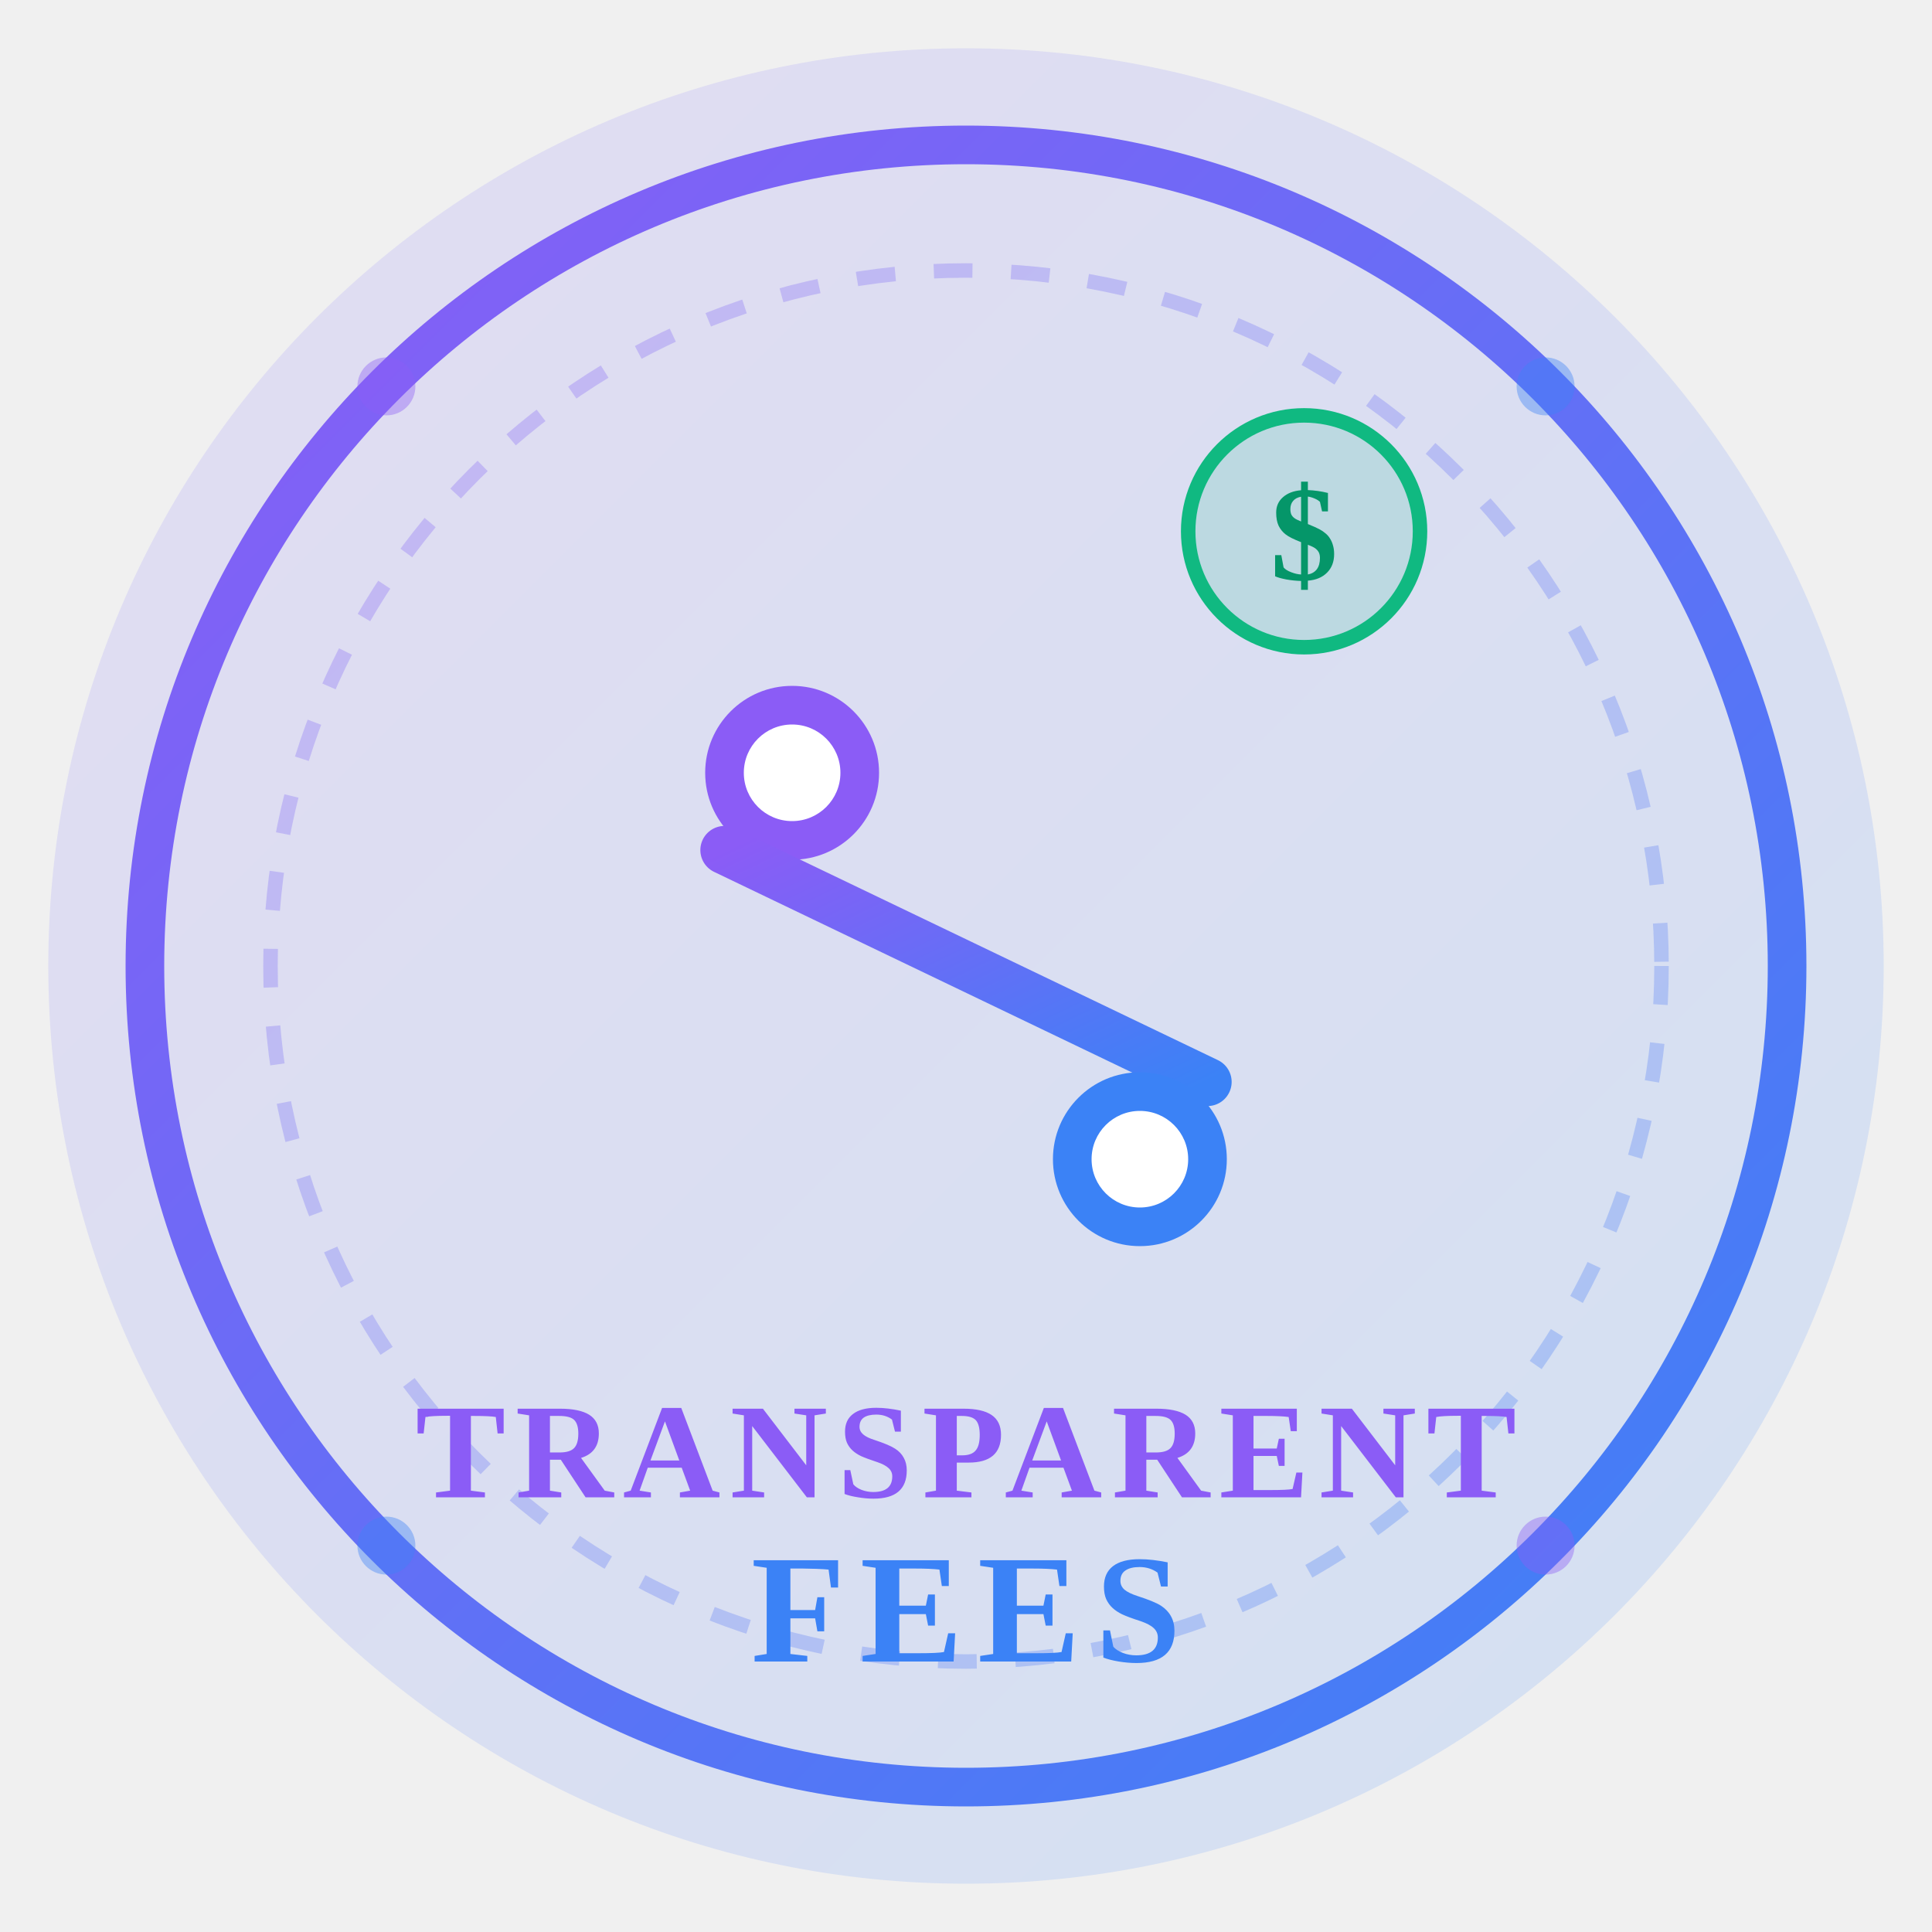
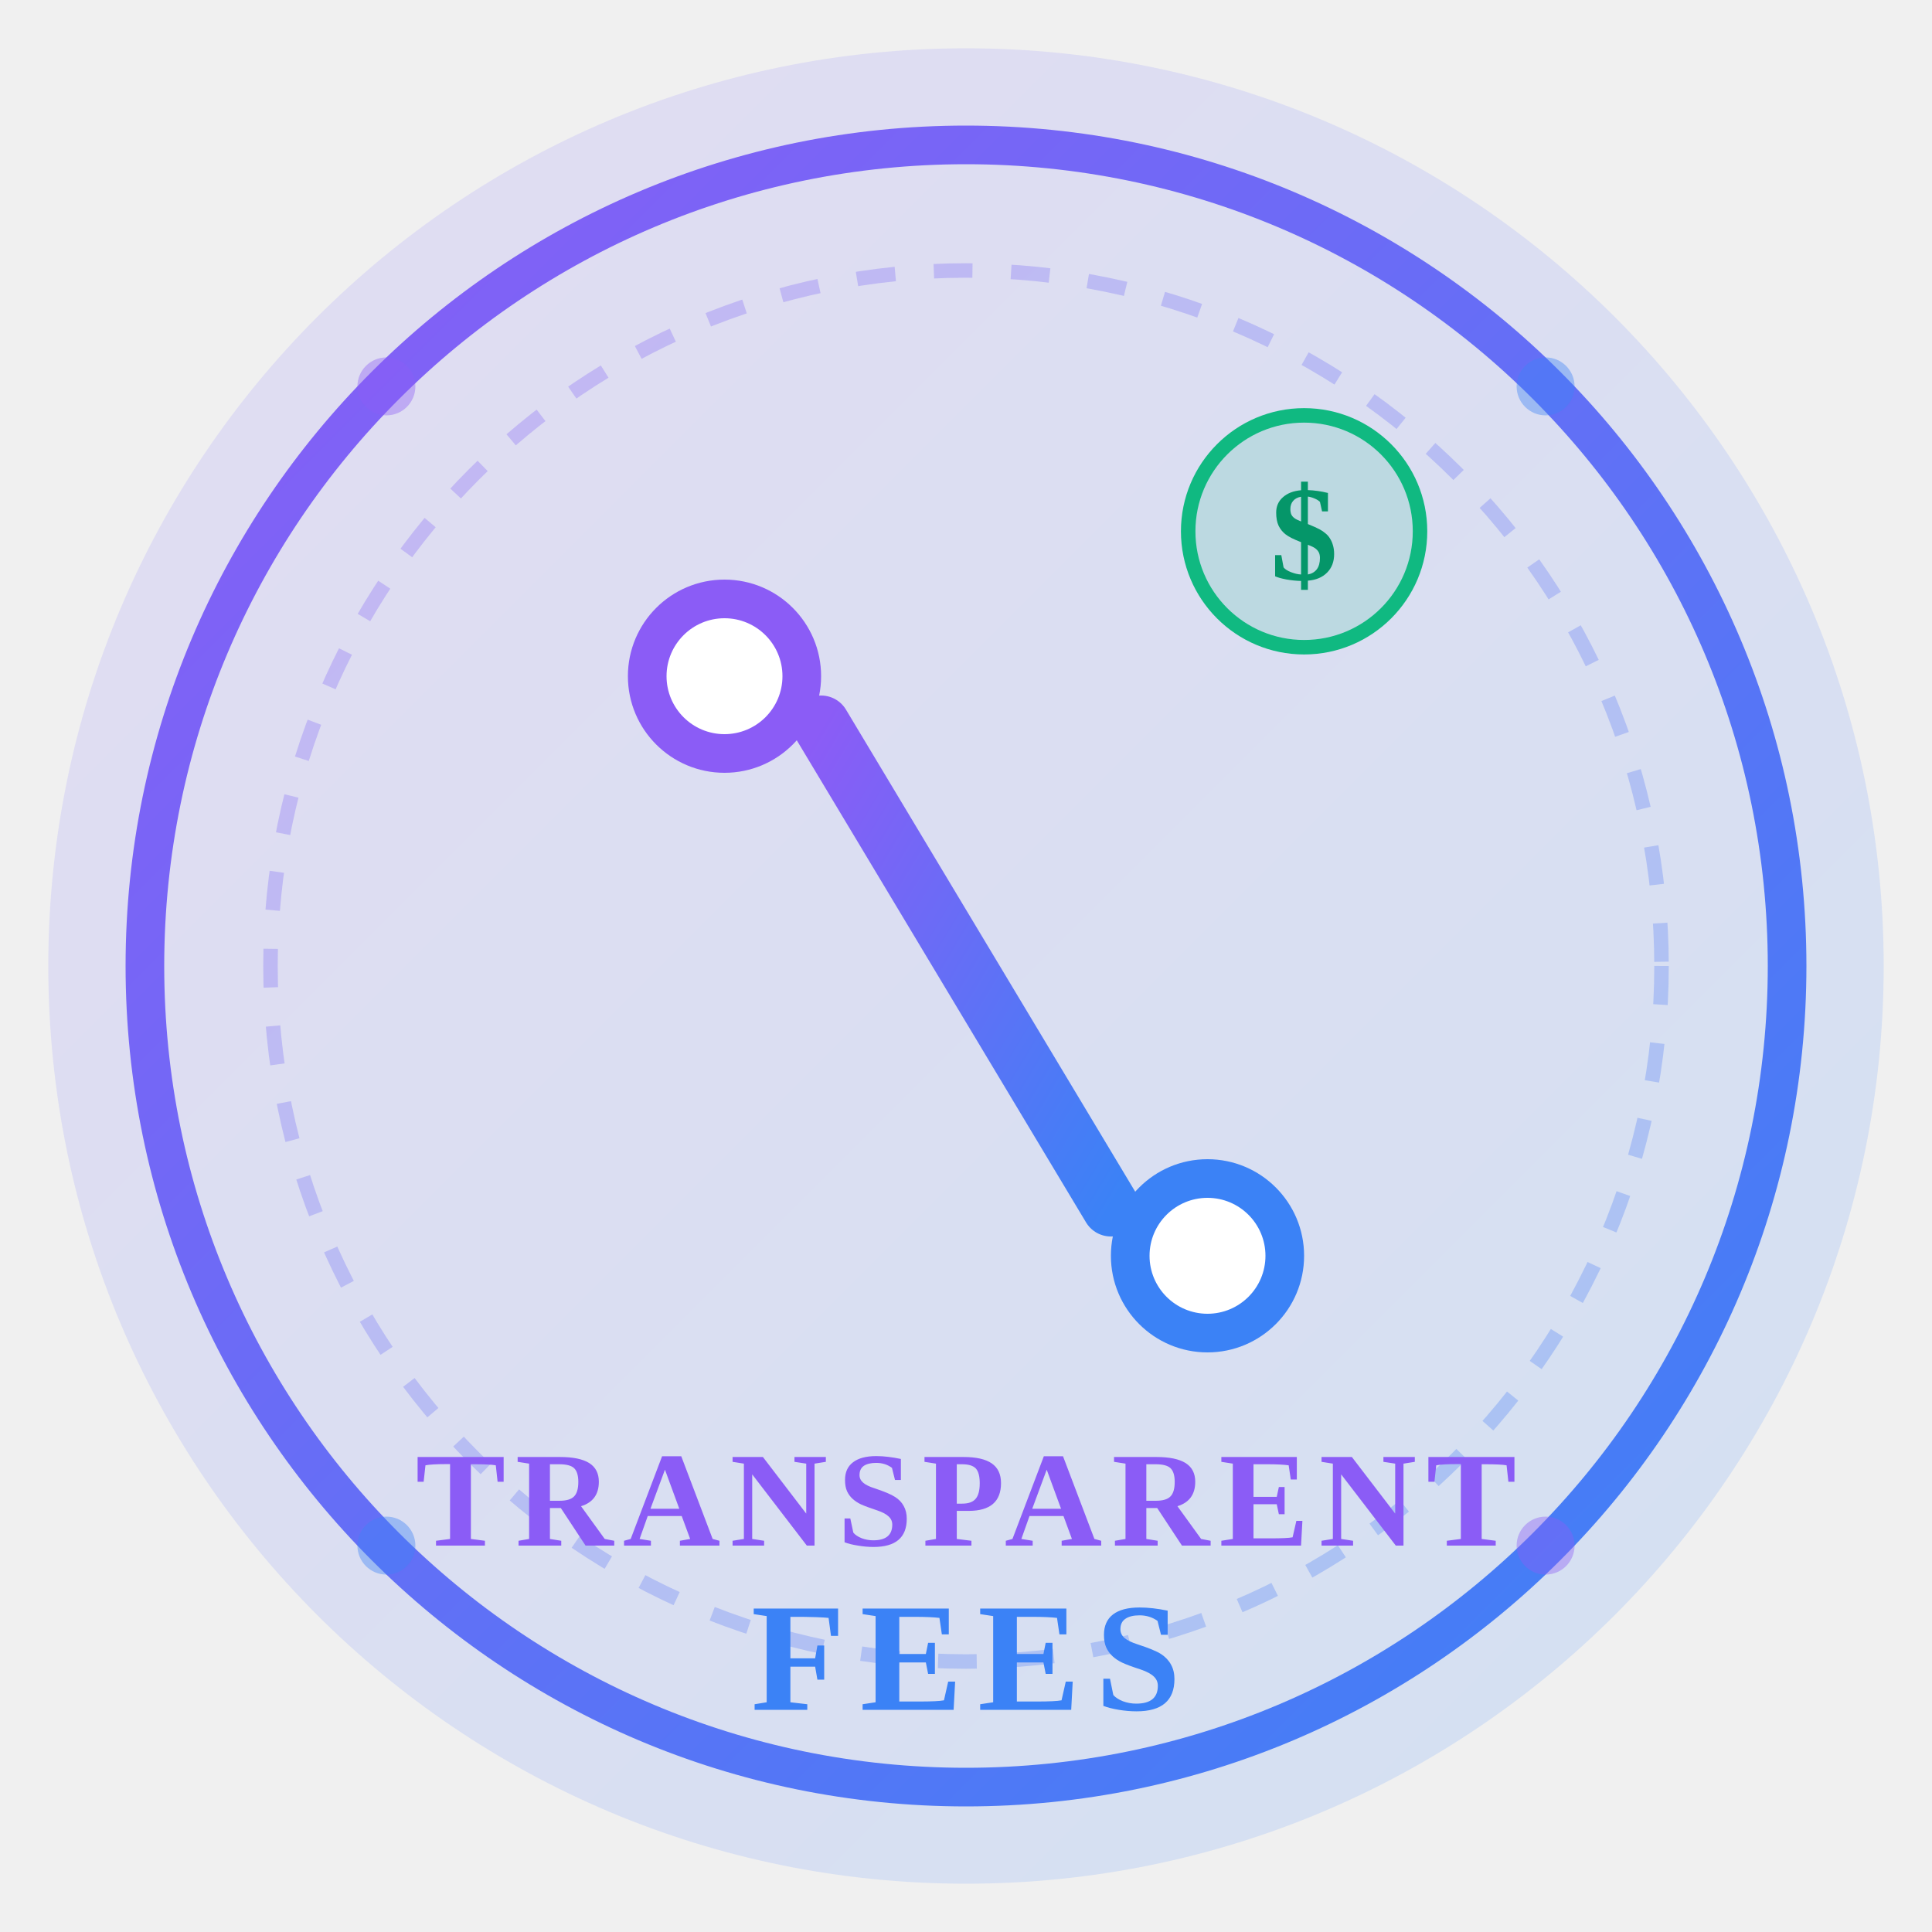
<svg xmlns="http://www.w3.org/2000/svg" viewBox="0 0 200 200">
  <defs>
    <linearGradient id="purpleBlueGrad" x1="0%" y1="0%" x2="100%" y2="100%">
      <stop offset="0%" style="stop-color:#8B5CF6;stop-opacity:1" />
      <stop offset="100%" style="stop-color:#3B82F6;stop-opacity:1" />
    </linearGradient>
    <linearGradient id="lightGrad" x1="0%" y1="0%" x2="100%" y2="100%">
      <stop offset="0%" style="stop-color:#A78BFA;stop-opacity:0.2" />
      <stop offset="100%" style="stop-color:#60A5FA;stop-opacity:0.2" />
    </linearGradient>
  </defs>
  <circle cx="100" cy="100" r="95" fill="url(#lightGrad)" />
  <circle cx="100" cy="100" r="85" fill="none" stroke="url(#purpleBlueGrad)" stroke-width="4" />
  <circle cx="100" cy="100" r="72" fill="none" stroke="url(#purpleBlueGrad)" stroke-width="1.5" opacity="0.3" stroke-dasharray="4,4" />
  <g id="percentSymbol">
-     <circle cx="82" cy="80" r="9" fill="#8B5CF6" />
-     <circle cx="82" cy="80" r="5" fill="white" />
-     <line x1="75" y1="88" x2="125" y2="112" stroke="url(#purpleBlueGrad)" stroke-width="5" stroke-linecap="round" />
-     <circle cx="118" cy="120" r="9" fill="#3B82F6" />
-     <circle cx="118" cy="120" r="5" fill="white" />
+     <circle cx="75" cy="70" r="10" fill="#8B5CF6" />
+     <circle cx="75" cy="70" r="6" fill="white" />
+     <line x1="85" y1="75" x2="115" y2="125" stroke="url(#purpleBlueGrad)" stroke-width="6" stroke-linecap="round" />
+     <circle cx="125" cy="130" r="10" fill="#3B82F6" />
+     <circle cx="125" cy="130" r="6" fill="white" />
  </g>
  <g transform="translate(135, 55)">
    <circle cx="0" cy="0" r="12" fill="#10B981" opacity="0.15" />
    <circle cx="0" cy="0" r="12" fill="none" stroke="#10B981" stroke-width="1.5" />
    <text x="0" y="5" text-anchor="middle" fill="#059669" font-size="14" font-weight="700">$</text>
  </g>
-   <text x="100" y="155" text-anchor="middle" fill="#8B5CF6" font-size="14" font-weight="700" letter-spacing="1">TRANSPARENT</text>
-   <text x="100" y="172" text-anchor="middle" fill="#3B82F6" font-size="16" font-weight="800" letter-spacing="1.5">FEES</text>
+   <text x="100" y="160" text-anchor="middle" fill="#8B5CF6" font-size="14" font-weight="700" letter-spacing="1">TRANSPARENT</text>
+   <text x="100" y="177" text-anchor="middle" fill="#3B82F6" font-size="16" font-weight="800" letter-spacing="1.5">FEES</text>
  <g opacity="0.4">
    <circle cx="40" cy="40" r="3" fill="#8B5CF6" />
    <circle cx="160" cy="40" r="3" fill="#3B82F6" />
    <circle cx="40" cy="160" r="3" fill="#3B82F6" />
    <circle cx="160" cy="160" r="3" fill="#8B5CF6" />
  </g>
</svg>
